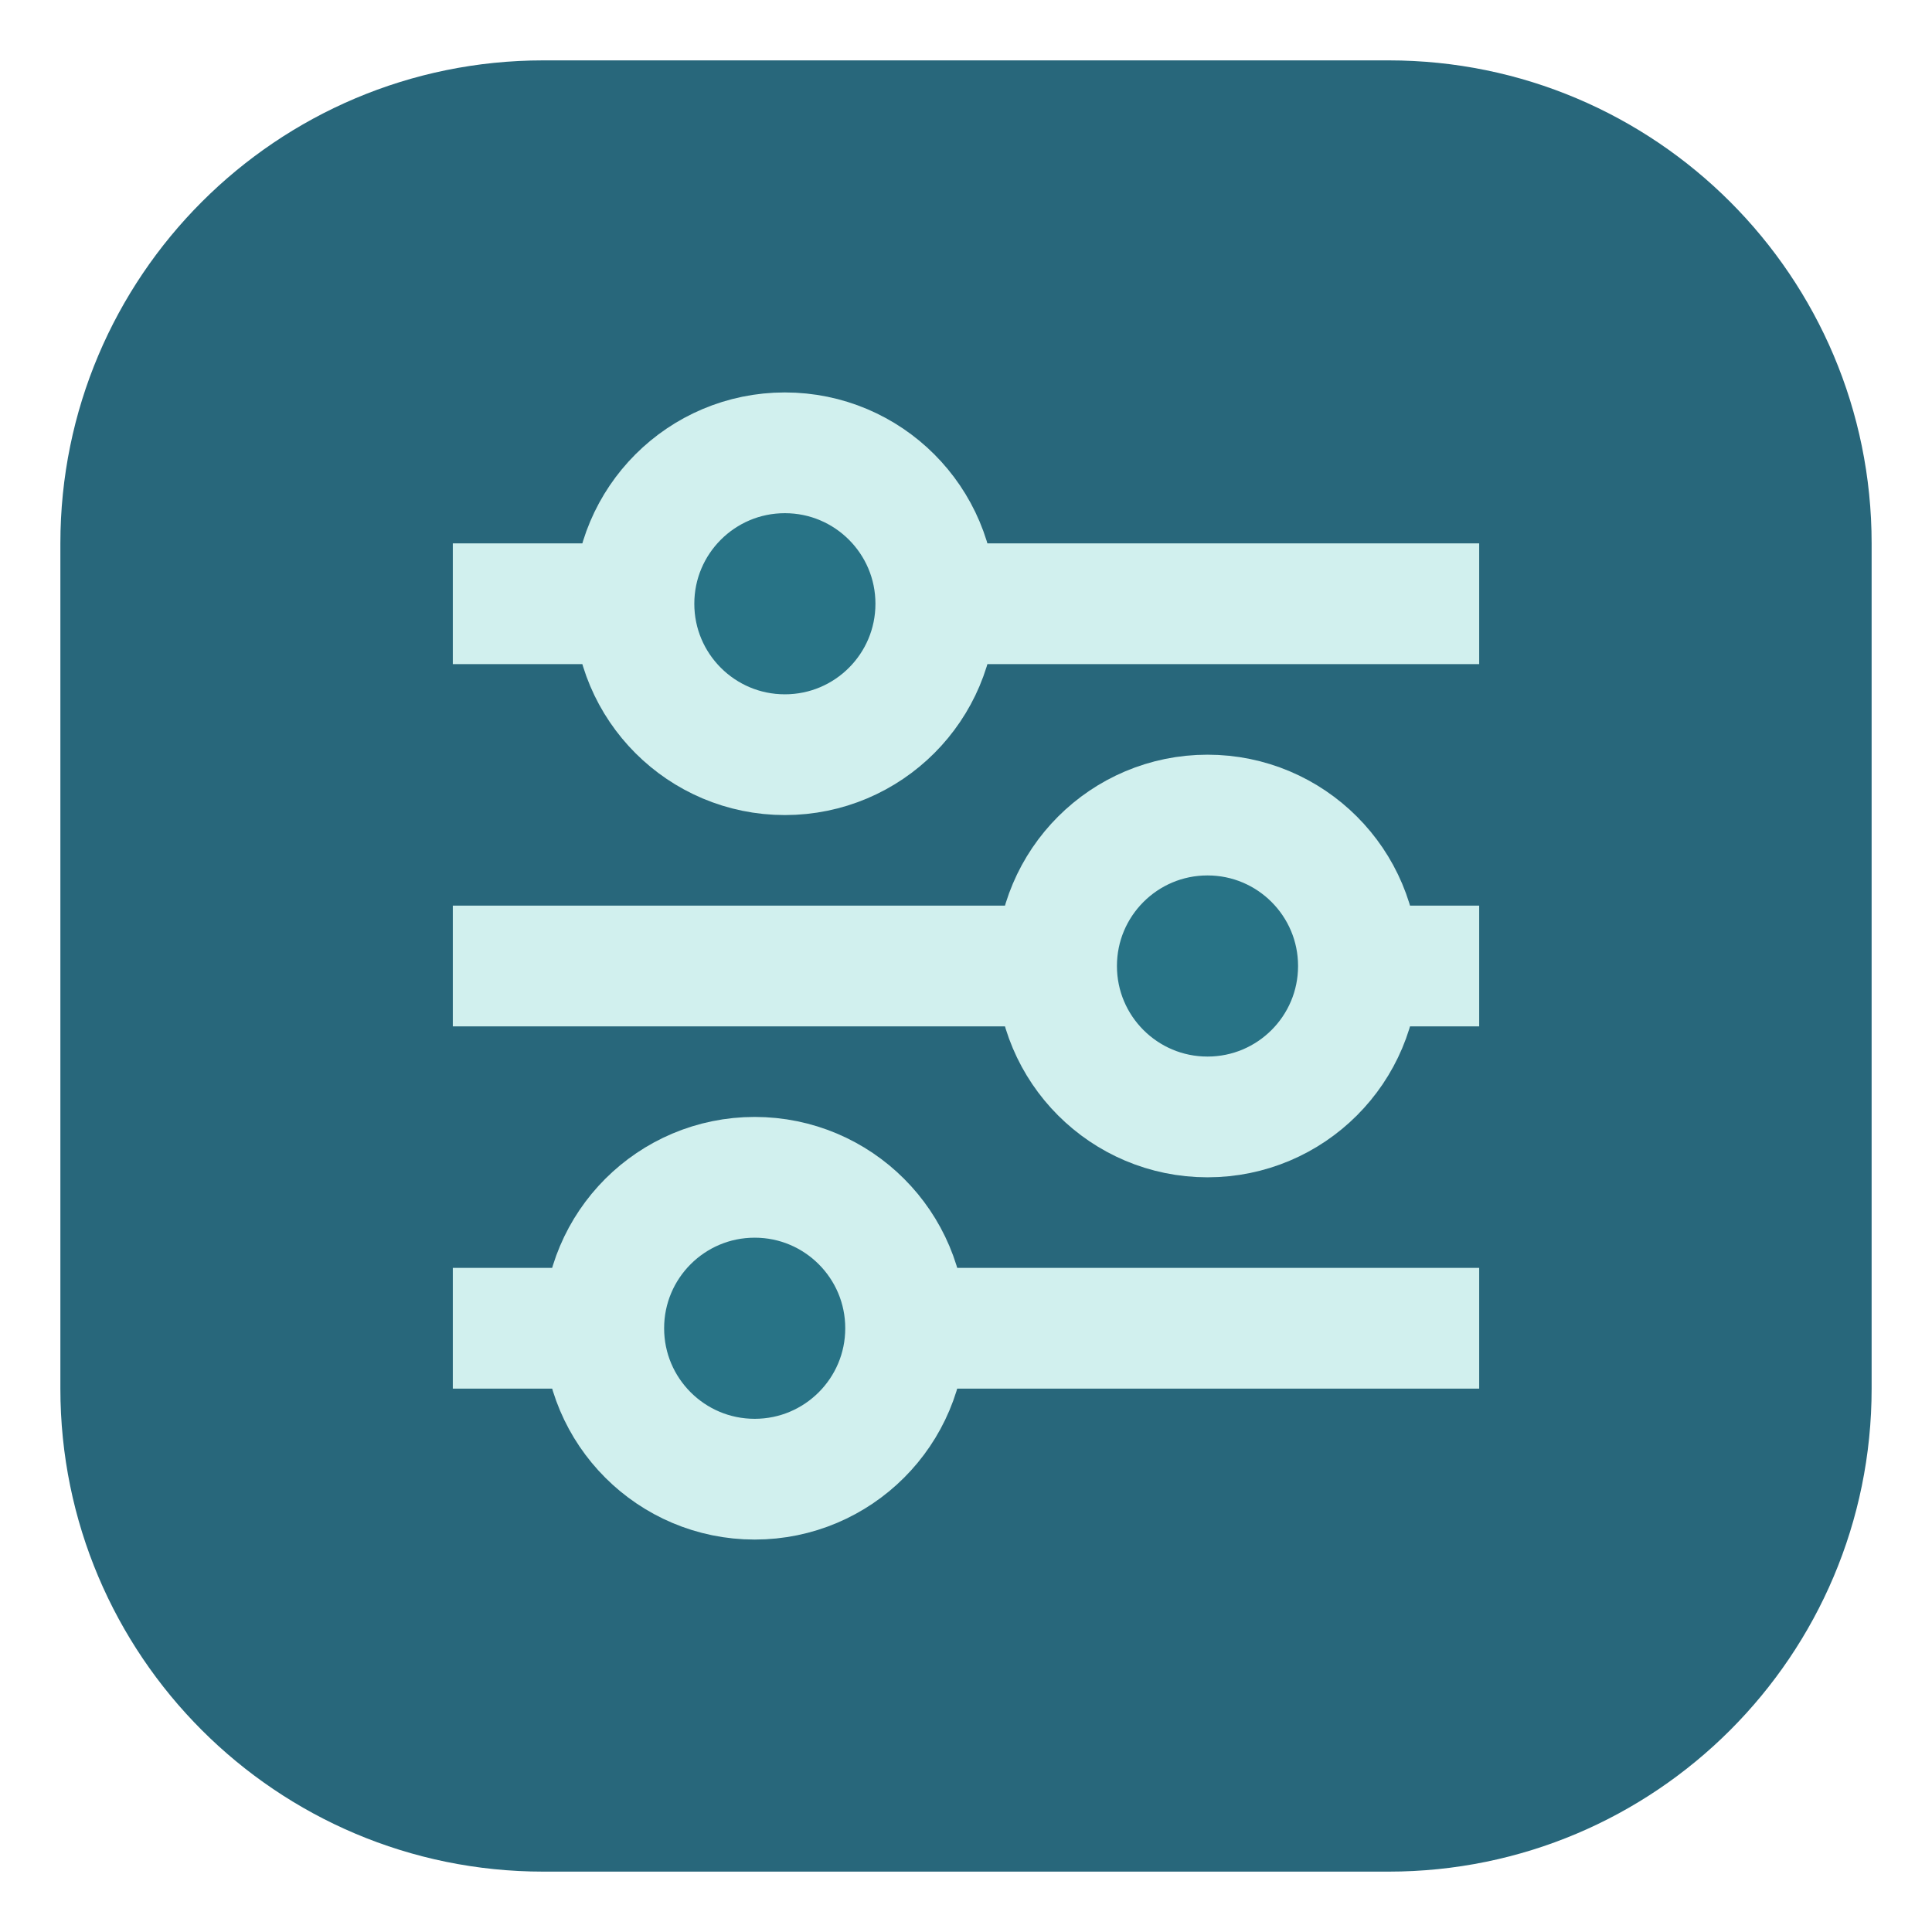
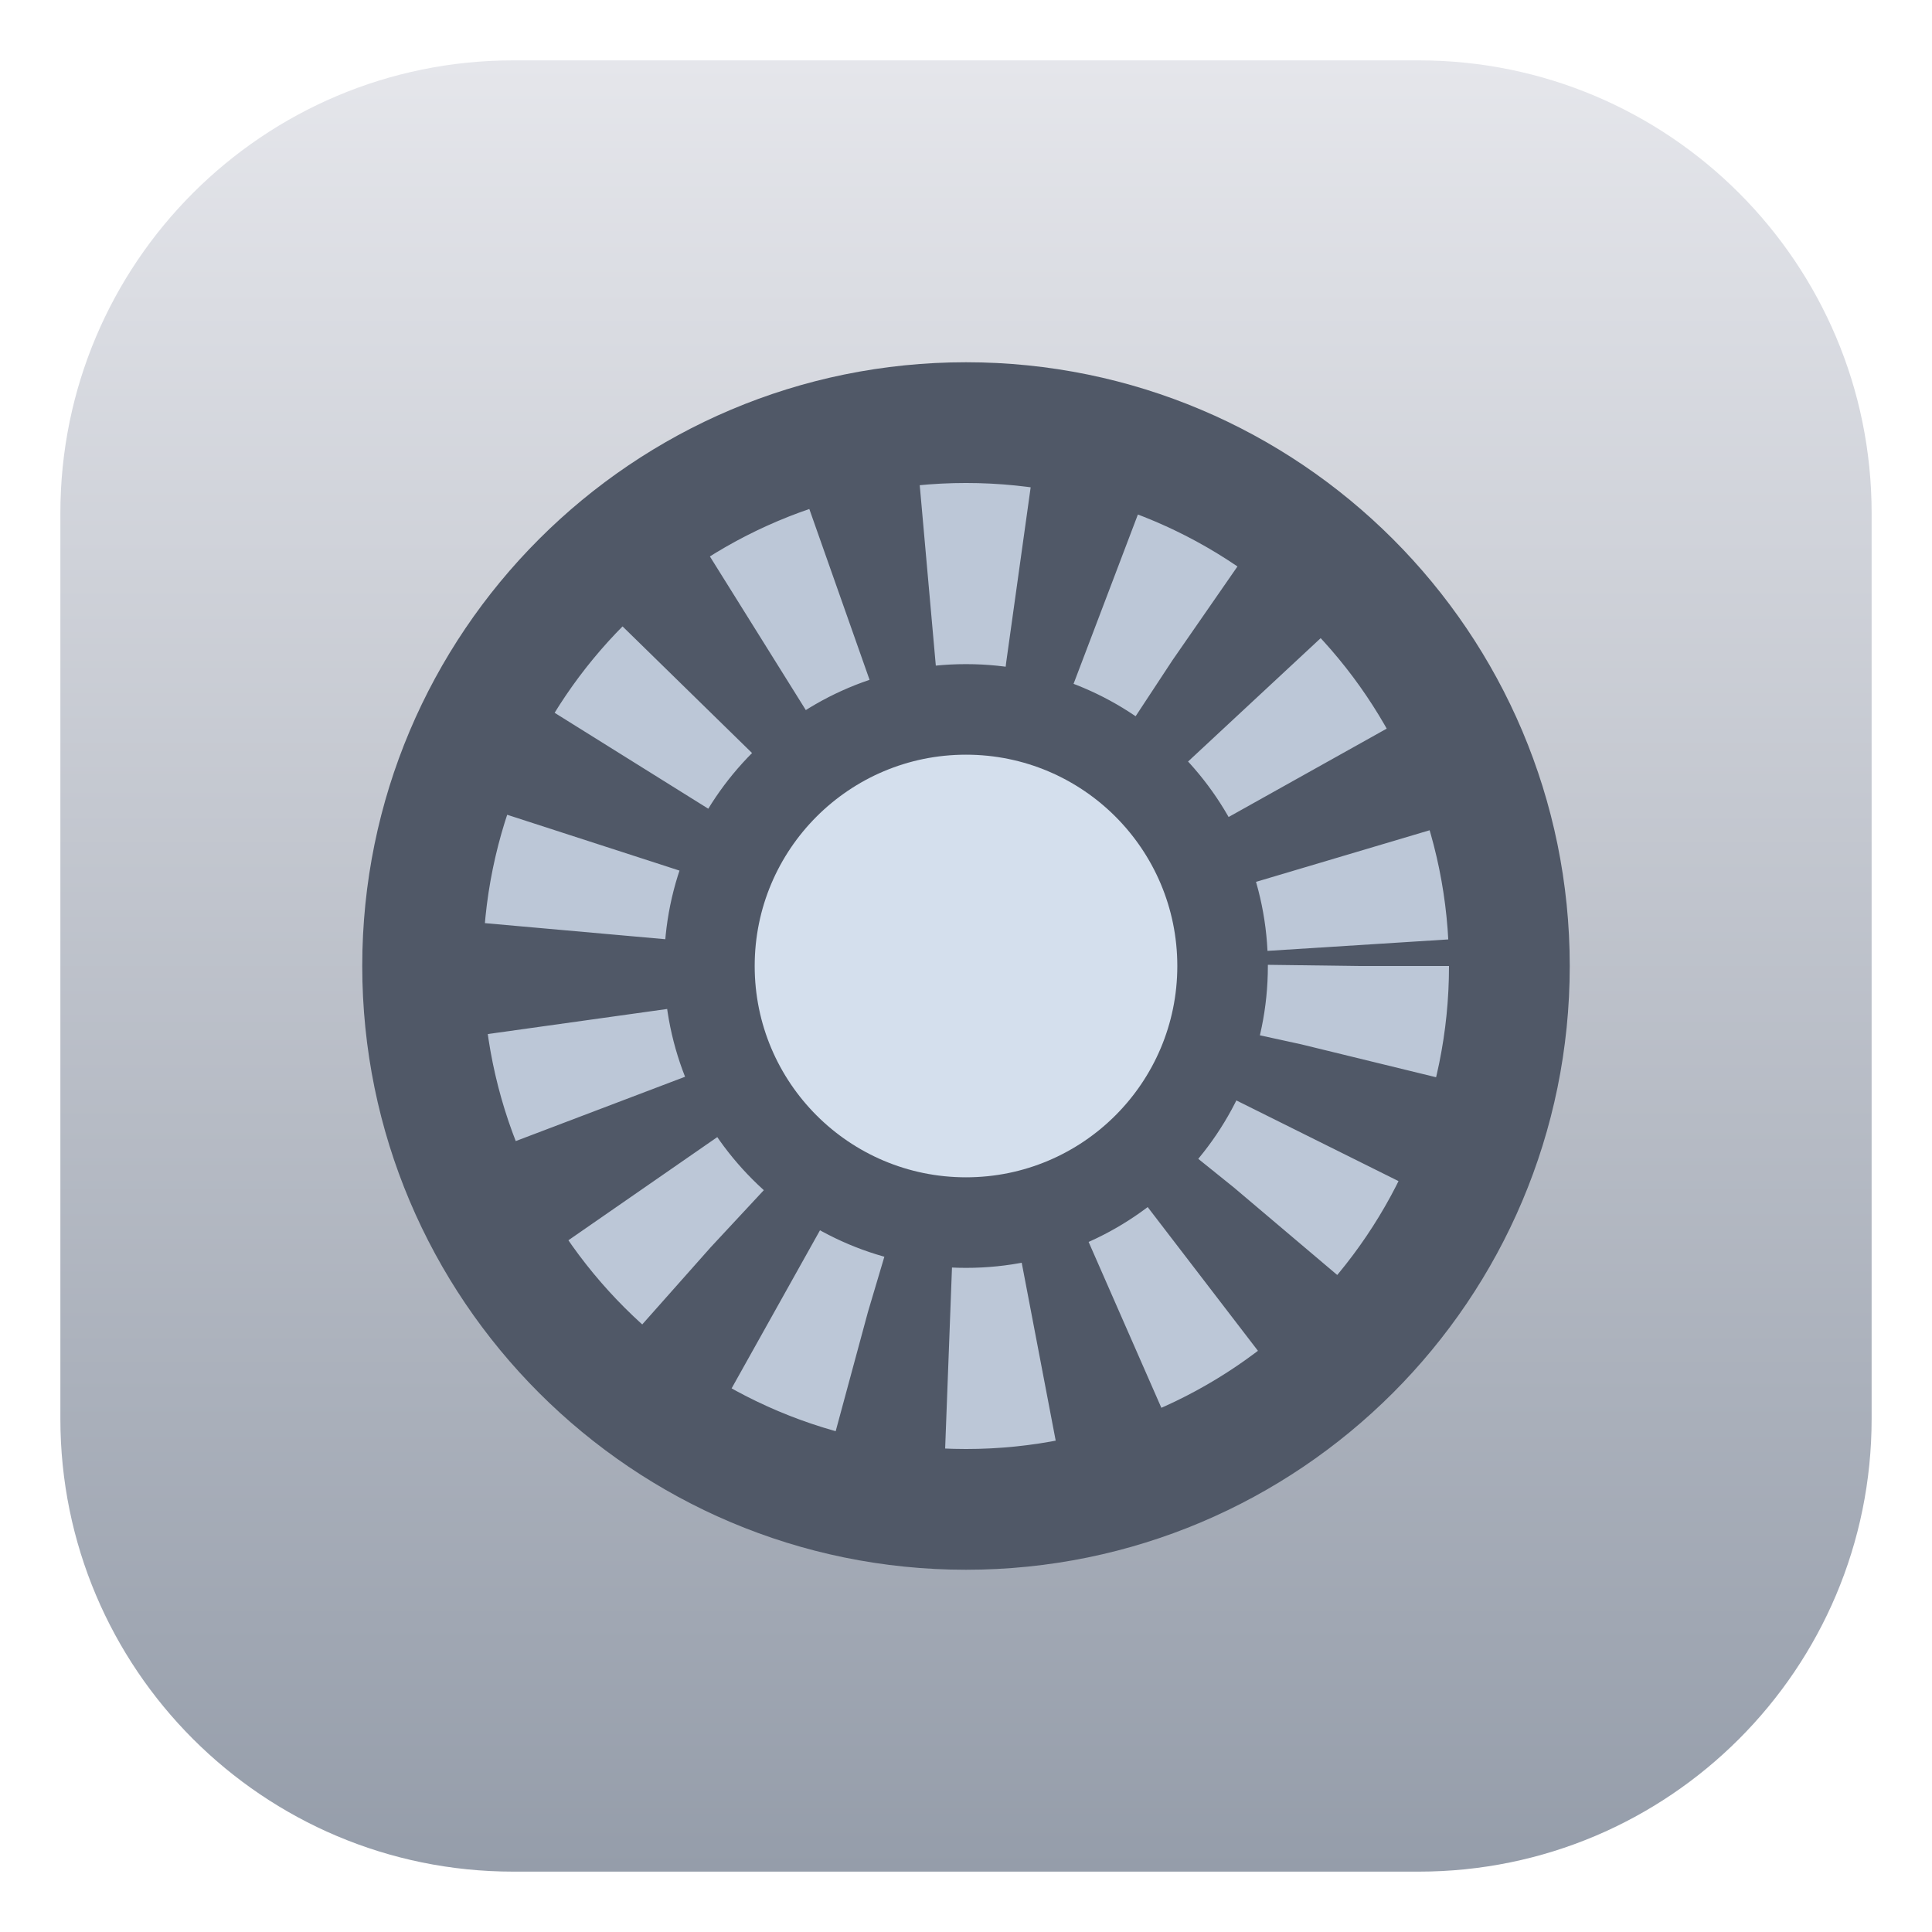
- <svg xmlns="http://www.w3.org/2000/svg" width="64" height="64" viewBox="0 0 64 64">
-   <rect x="2" y="2" width="60" height="60" rx="16" fill="#28677b" />
-   <g fill="none" stroke="#d1f0ee" stroke-width="4">
-     <path d="M15 20h34M15 32h34M15 44h34" />
-     <circle cx="26" cy="20" r="5" fill="#287386" />
-     <circle cx="40" cy="32" r="5" fill="#287386" />
-     <circle cx="25" cy="44" r="5" fill="#287386" />
-   </g>
+ <svg xmlns="http://www.w3.org/2000/svg" viewBox="0 0 64 64">
+   <defs>
+     <linearGradient id="g" x2="0" y2="1">
+       <stop stop-color="#e5e6eb" />
+       <stop offset="1" stop-color="#959daa" />
+     </linearGradient>
+   </defs>
+   <rect x="2" y="2" width="60" height="60" rx="15" fill="url(#g)" />
+   <circle cx="32" cy="32" r="20" fill="#505867" />
+   <circle cx="32" cy="32" r="13" fill="none" stroke="#bcc7d7" stroke-width="6" stroke-dasharray="3 3" />
+   <circle cx="32" cy="32" r="7" fill="#d4dfed" />
</svg>
